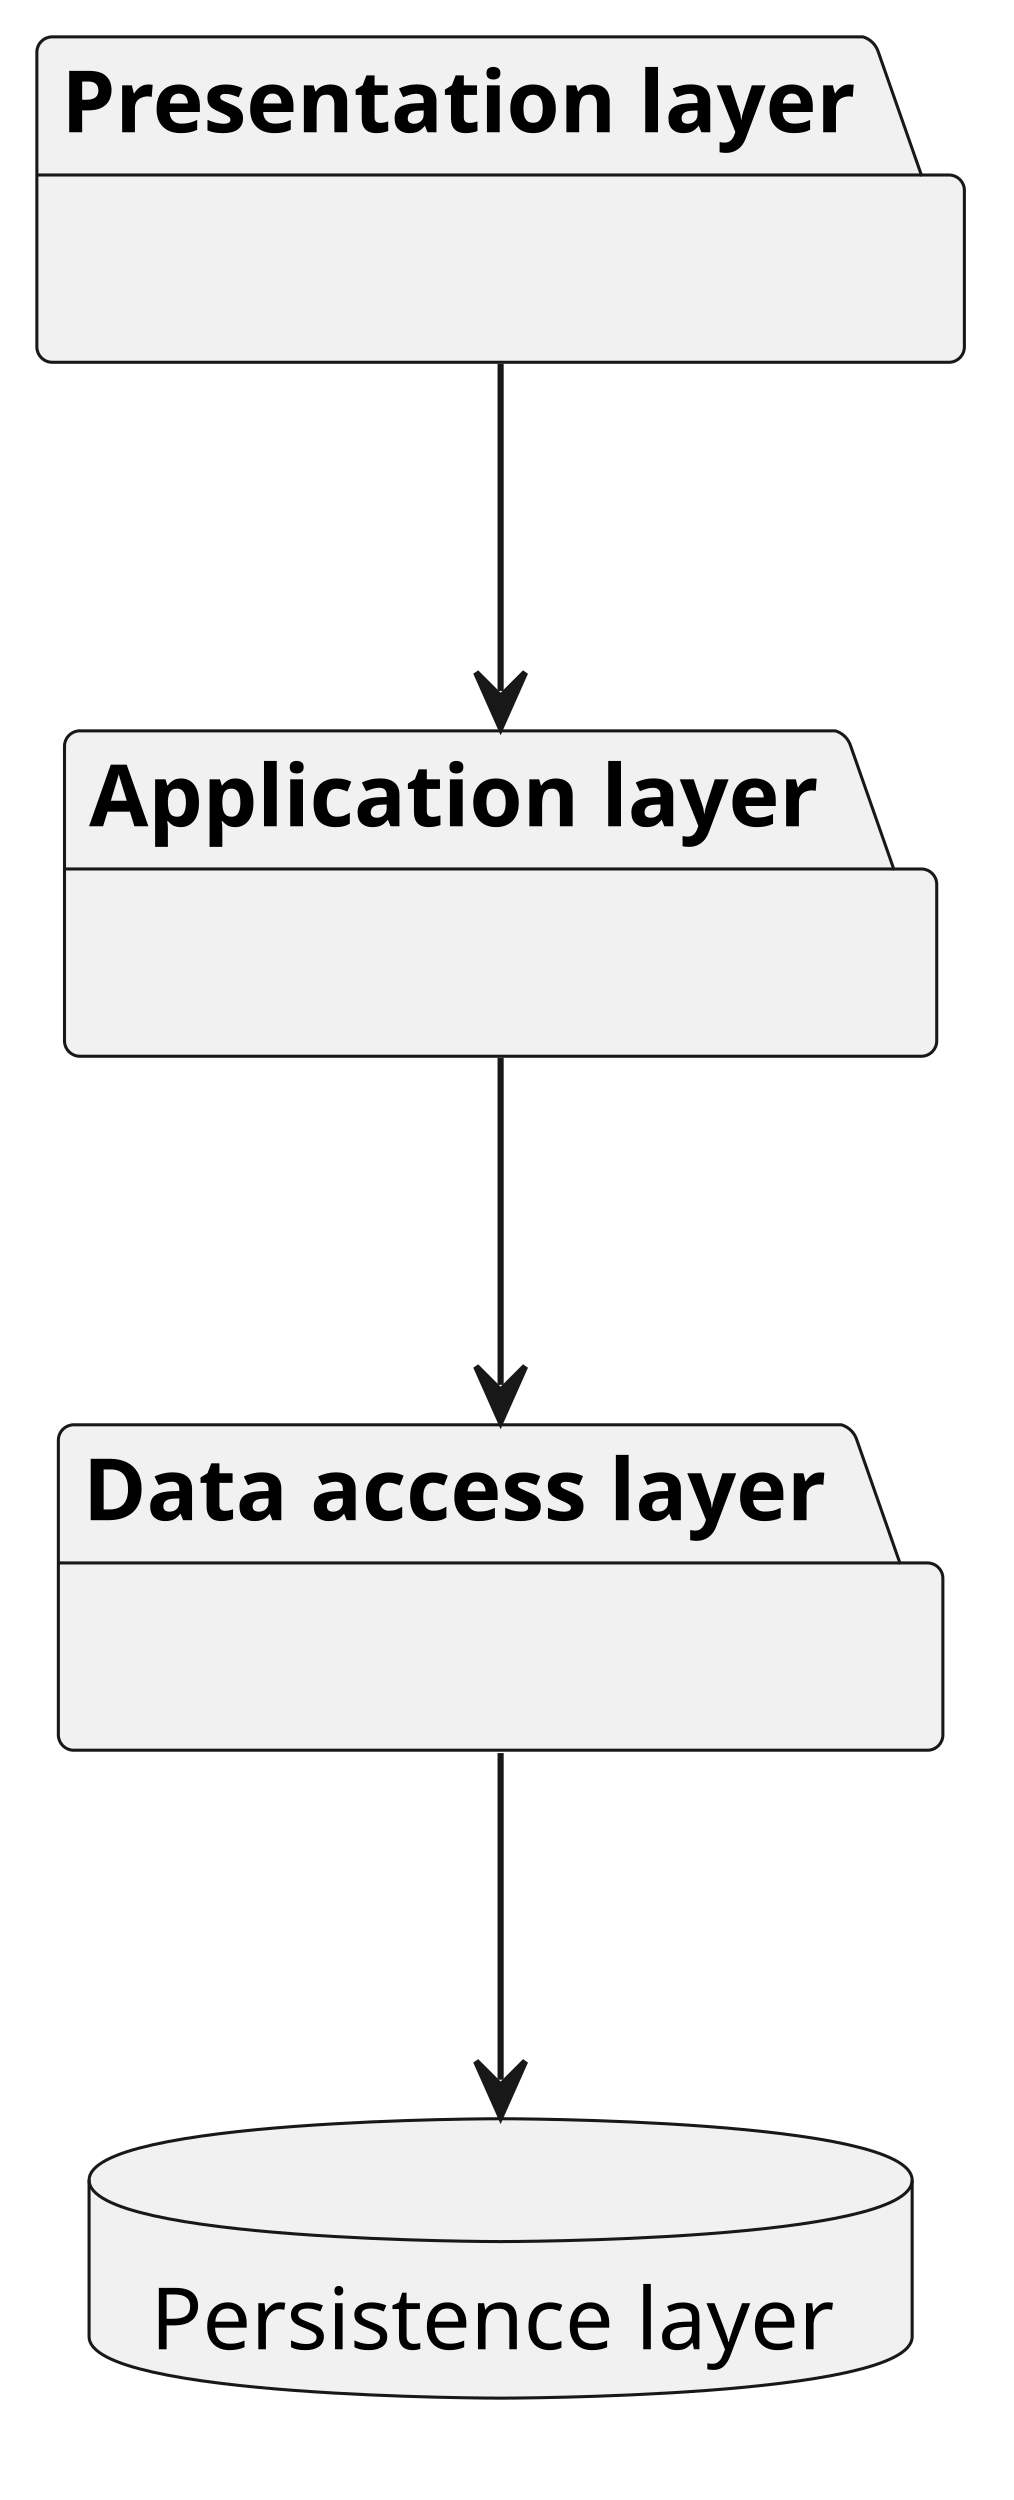
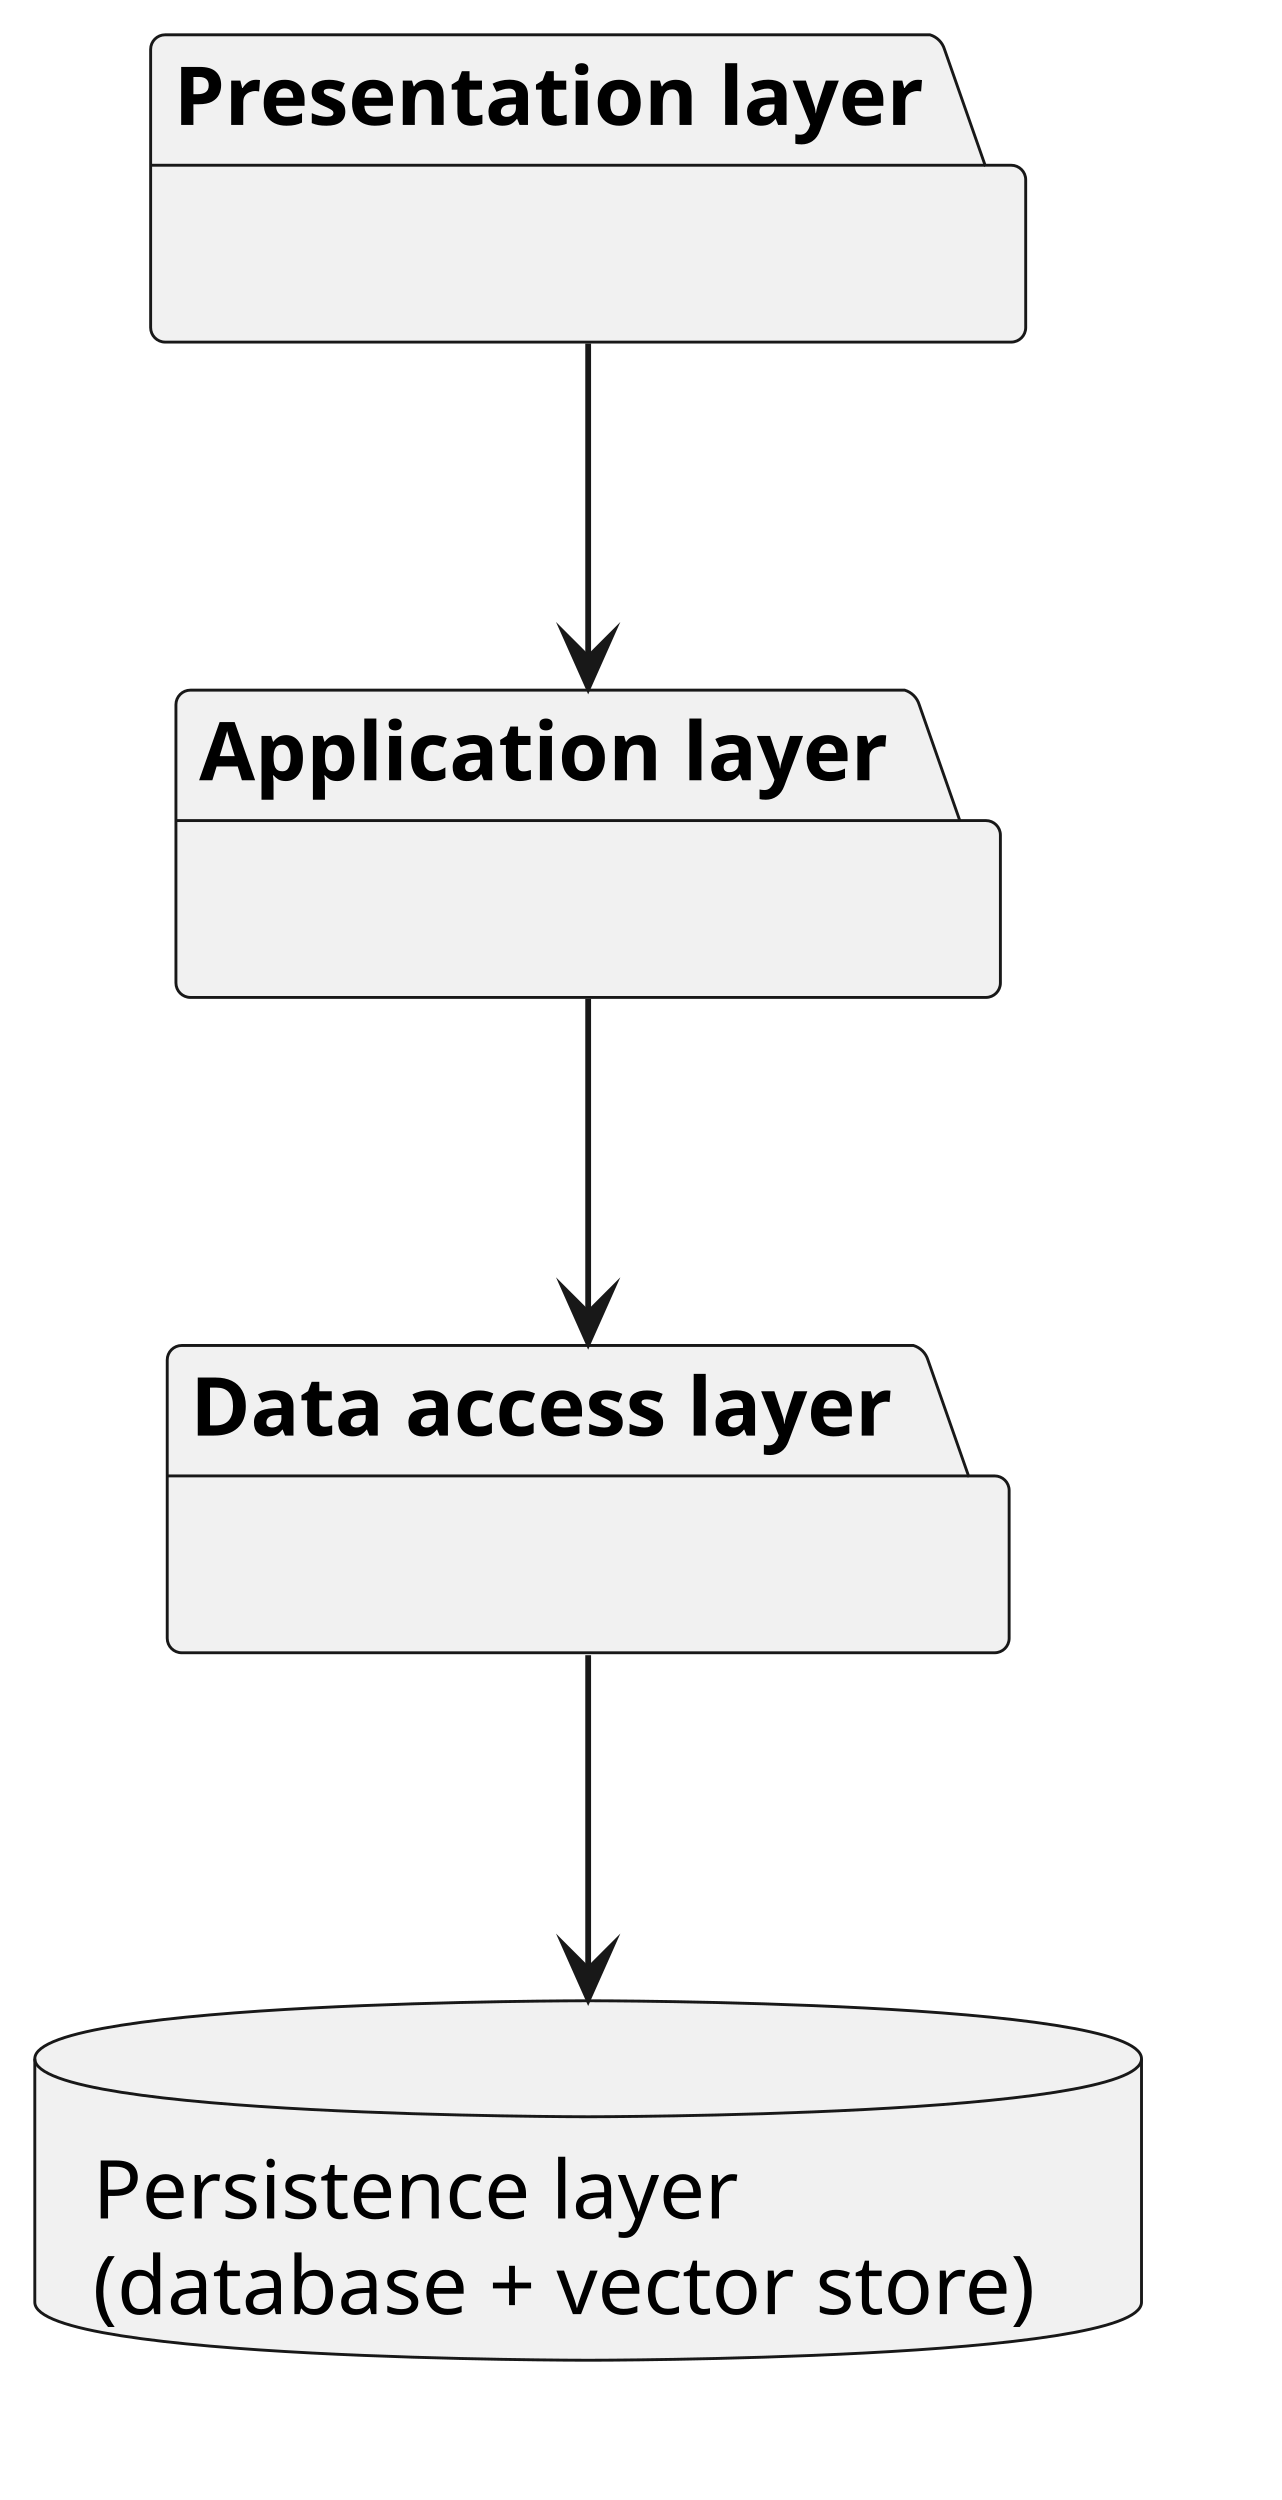
- <svg xmlns="http://www.w3.org/2000/svg" contentStyleType="text/css" height="407px" preserveAspectRatio="none" style="width:165px;height:407px;background:#FFFFFF;" version="1.1" viewBox="0 0 165 407" width="165px" zoomAndPan="magnify">
+ <svg xmlns="http://www.w3.org/2000/svg" version="1.1" data-diagram-type="CLASS" style="width:221px;height:431px;background:#FFFFFF;" width="221px" height="431px" viewBox="0 0 221 431" zoomAndPan="magnify" preserveAspectRatio="none" contentStyleType="text/css">
  <defs />
-   <g>
-     <path d="M8.5,6 L140.5,6 A3.75,3.75 0 0 1 143,8.5 L150,28.488 L154.5,28.488 A2.5,2.5 0 0 1 157,30.988 L157,56.477 A2.5,2.5 0 0 1 154.5,58.977 L8.5,58.977 A2.5,2.5 0 0 1 6,56.477 L6,8.5 A2.5,2.5 0 0 1 8.5,6 " fill="#F1F1F1" style="stroke:#181818;stroke-width:0.5;" />
-     <line style="stroke:#181818;stroke-width:0.5;" x1="6" x2="150" y1="28.488" y2="28.488" />
-     <text fill="#000000" font-family="sans-serif" font-size="14" font-weight="bold" lengthAdjust="spacing" textLength="131" x="10" y="21.535">Presentation layer</text>
-     <path d="M13,118.98 L136,118.98 A3.75,3.75 0 0 1 138.5,121.48 L145.5,141.468 L150,141.468 A2.5,2.5 0 0 1 152.5,143.968 L152.5,169.457 A2.5,2.5 0 0 1 150,171.957 L13,171.957 A2.5,2.5 0 0 1 10.5,169.457 L10.5,121.48 A2.5,2.5 0 0 1 13,118.98 " fill="#F1F1F1" style="stroke:#181818;stroke-width:0.5;" />
-     <line style="stroke:#181818;stroke-width:0.5;" x1="10.5" x2="145.5" y1="141.468" y2="141.468" />
-     <text fill="#000000" font-family="sans-serif" font-size="14" font-weight="bold" lengthAdjust="spacing" textLength="122" x="14.5" y="134.515">Application layer</text>
-     <path d="M12,231.96 L137,231.96 A3.75,3.75 0 0 1 139.5,234.46 L146.5,254.448 L151,254.448 A2.5,2.5 0 0 1 153.5,256.948 L153.5,282.437 A2.5,2.5 0 0 1 151,284.937 L12,284.937 A2.5,2.5 0 0 1 9.5,282.437 L9.5,234.46 A2.5,2.5 0 0 1 12,231.96 " fill="#F1F1F1" style="stroke:#181818;stroke-width:0.5;" />
-     <line style="stroke:#181818;stroke-width:0.5;" x1="9.5" x2="146.5" y1="254.448" y2="254.448" />
-     <text fill="#000000" font-family="sans-serif" font-size="14" font-weight="bold" lengthAdjust="spacing" textLength="124" x="13.5" y="247.495">Data access layer</text>
-     <g id="elem_Persistence layer">
-       <path d="M14.5,354.93 C14.5,344.93 81.5,344.93 81.5,344.93 C81.5,344.93 148.5,344.93 148.5,354.93 L148.5,380.418 C148.5,390.418 81.5,390.418 81.5,390.418 C81.5,390.418 14.5,390.418 14.5,380.418 L14.5,354.93 " fill="#F1F1F1" style="stroke:#181818;stroke-width:0.5;" />
-       <path d="M14.5,354.93 C14.5,364.93 81.5,364.93 81.5,364.93 C81.5,364.93 148.5,364.93 148.5,354.93 " fill="none" style="stroke:#181818;stroke-width:0.5;" />
-       <text fill="#000000" font-family="sans-serif" font-size="14" lengthAdjust="spacing" textLength="114" x="24.5" y="382.465">Persistence layer</text>
+   <g font-family="sans-serif" lengthAdjust="spacing">
+     <path d="M28.47,6 L160.33,6 A3.75,3.75 0 0 1 162.83,8.5 L169.83,28.488 L174.33,28.488 A2.5,2.5 0 0 1 176.83,30.988 L176.83,56.477 A2.5,2.5 0 0 1 174.33,58.977 L28.47,58.977 A2.5,2.5 0 0 1 25.97,56.477 L25.97,8.5 A2.5,2.5 0 0 1 28.47,6" style="stroke:#181818;stroke-width:0.5;" fill="#F1F1F1" />
+     <line x1="25.97" y1="28.488" x2="169.83" y2="28.488" style="stroke:#181818;stroke-width:0.5;" />
+     <text x="29.97" y="21.535" fill="#000" font-size="14" textLength="130.86" font-weight="700">Presentation layer</text>
+     <path d="M32.83,118.98 L155.968,118.98 A3.75,3.75 0 0 1 158.468,121.48 L165.468,141.468 L169.968,141.468 A2.5,2.5 0 0 1 172.468,143.968 L172.468,169.457 A2.5,2.5 0 0 1 169.968,171.957 L32.83,171.957 A2.5,2.5 0 0 1 30.33,169.457 L30.33,121.48 A2.5,2.5 0 0 1 32.83,118.98" style="stroke:#181818;stroke-width:0.5;" fill="#F1F1F1" />
+     <line x1="30.33" y1="141.468" x2="165.468" y2="141.468" style="stroke:#181818;stroke-width:0.5;" />
+     <text x="34.33" y="134.515" fill="#000" font-size="14" textLength="122.138" font-weight="700">Application layer</text>
+     <path d="M31.33,231.96 L157.476,231.96 A3.75,3.75 0 0 1 159.976,234.46 L166.976,254.448 L171.476,254.448 A2.5,2.5 0 0 1 173.976,256.948 L173.976,282.437 A2.5,2.5 0 0 1 171.476,284.937 L31.33,284.937 A2.5,2.5 0 0 1 28.83,282.437 L28.83,234.46 A2.5,2.5 0 0 1 31.33,231.96" style="stroke:#181818;stroke-width:0.5;" fill="#F1F1F1" />
+     <line x1="28.83" y1="254.448" x2="166.976" y2="254.448" style="stroke:#181818;stroke-width:0.5;" />
+     <text x="32.83" y="247.495" fill="#000" font-size="14" textLength="125.146" font-weight="700">Data access layer</text>
+     <g class="entity" data-qualified-name="persistence" id="ent0004" data-source-line="8">
+       <path d="M6,354.93 C6,344.93 101.398,344.93 101.398,344.93 C101.398,344.93 196.796,344.93 196.796,354.93 L196.796,396.907 C196.796,406.907 101.398,406.907 101.398,406.907 C101.398,406.907 6,406.907 6,396.907 L6,354.93" style="stroke:#181818;stroke-width:0.5;" fill="#F1F1F1" />
+       <path d="M6,354.93 C6,364.93 101.398,364.93 101.398,364.93 C101.398,364.93 196.796,364.93 196.796,354.93" style="stroke:#181818;stroke-width:0.5;" fill="none" />
+       <text x="16" y="382.465" fill="#000" font-size="14" textLength="113.333">Persistence layer</text>
+       <text x="16" y="398.953" fill="#000" font-size="14" textLength="170.796">(database + vector store)</text>
    </g>
-     <g id="link_Presentation layer_Application layer">
-       <path codeLine="11" d="M81.5,59.23 C81.5,77.03 81.5,94.63 81.5,112.48 " fill="none" id="Presentation layer-to-Application layer" style="stroke:#181818;stroke-width:1.0;" />
-       <polygon fill="#181818" points="81.5,118.48,85.5,109.48,81.5,113.48,77.5,109.48,81.5,118.48" style="stroke:#181818;stroke-width:1.0;" />
+     <g class="link" data-entity-1="ent0001" data-entity-2="ent0002" id="lnk5" data-source-line="11" data-link-type="dependency">
+       <path d="M101.4,59.23 C101.4,77.03 101.4,95.63 101.4,113.48" style="stroke:#181818;stroke-width:1;" fill="none" id="Presentation layer-to-Application layer" codeLine="11" />
+       <polygon points="101.4,118.48,105.4,109.48,101.4,113.48,97.4,109.48,101.4,118.48" fill="#181818" style="stroke:#181818;stroke-width:1;stroke-linejoin:miter;stroke-miterlimit:10;" />
    </g>
-     <g id="link_Application layer_Data access layer">
-       <path codeLine="12" d="M81.5,172.21 C81.5,190.01 81.5,207.61 81.5,225.46 " fill="none" id="Application layer-to-Data access layer" style="stroke:#181818;stroke-width:1.0;" />
-       <polygon fill="#181818" points="81.5,231.46,85.5,222.46,81.5,226.46,77.5,222.46,81.5,231.46" style="stroke:#181818;stroke-width:1.0;" />
+     <g class="link" data-entity-1="ent0002" data-entity-2="ent0003" id="lnk6" data-source-line="12" data-link-type="dependency">
+       <path d="M101.4,172.21 C101.4,190.01 101.4,208.61 101.4,226.46" style="stroke:#181818;stroke-width:1;" fill="none" id="Application layer-to-Data access layer" codeLine="12" />
+       <polygon points="101.4,231.46,105.4,222.46,101.4,226.46,97.4,222.46,101.4,231.46" fill="#181818" style="stroke:#181818;stroke-width:1;stroke-linejoin:miter;stroke-miterlimit:10;" />
    </g>
-     <g id="link_Data access layer_Persistence layer">
-       <path codeLine="13" d="M81.5,285.4 C81.5,303.5 81.5,321.39 81.5,338.58 " fill="none" id="Data access layer-to-Persistence layer" style="stroke:#181818;stroke-width:1.0;" />
-       <polygon fill="#181818" points="81.5,344.58,85.5,335.58,81.5,339.58,77.5,335.58,81.5,344.58" style="stroke:#181818;stroke-width:1.0;" />
+     <g class="link" data-entity-1="ent0003" data-entity-2="ent0004" id="lnk7" data-source-line="13" data-link-type="dependency">
+       <path d="M101.4,285.36 C101.4,302.92 101.4,321.18 101.4,339.6" style="stroke:#181818;stroke-width:1;" fill="none" id="Data access layer-to-persistence" codeLine="13" />
+       <polygon points="101.4,344.6,105.4,335.6,101.4,339.6,97.4,335.6,101.4,344.6" fill="#181818" style="stroke:#181818;stroke-width:1;stroke-linejoin:miter;stroke-miterlimit:10;" />
    </g>
  </g>
</svg>
